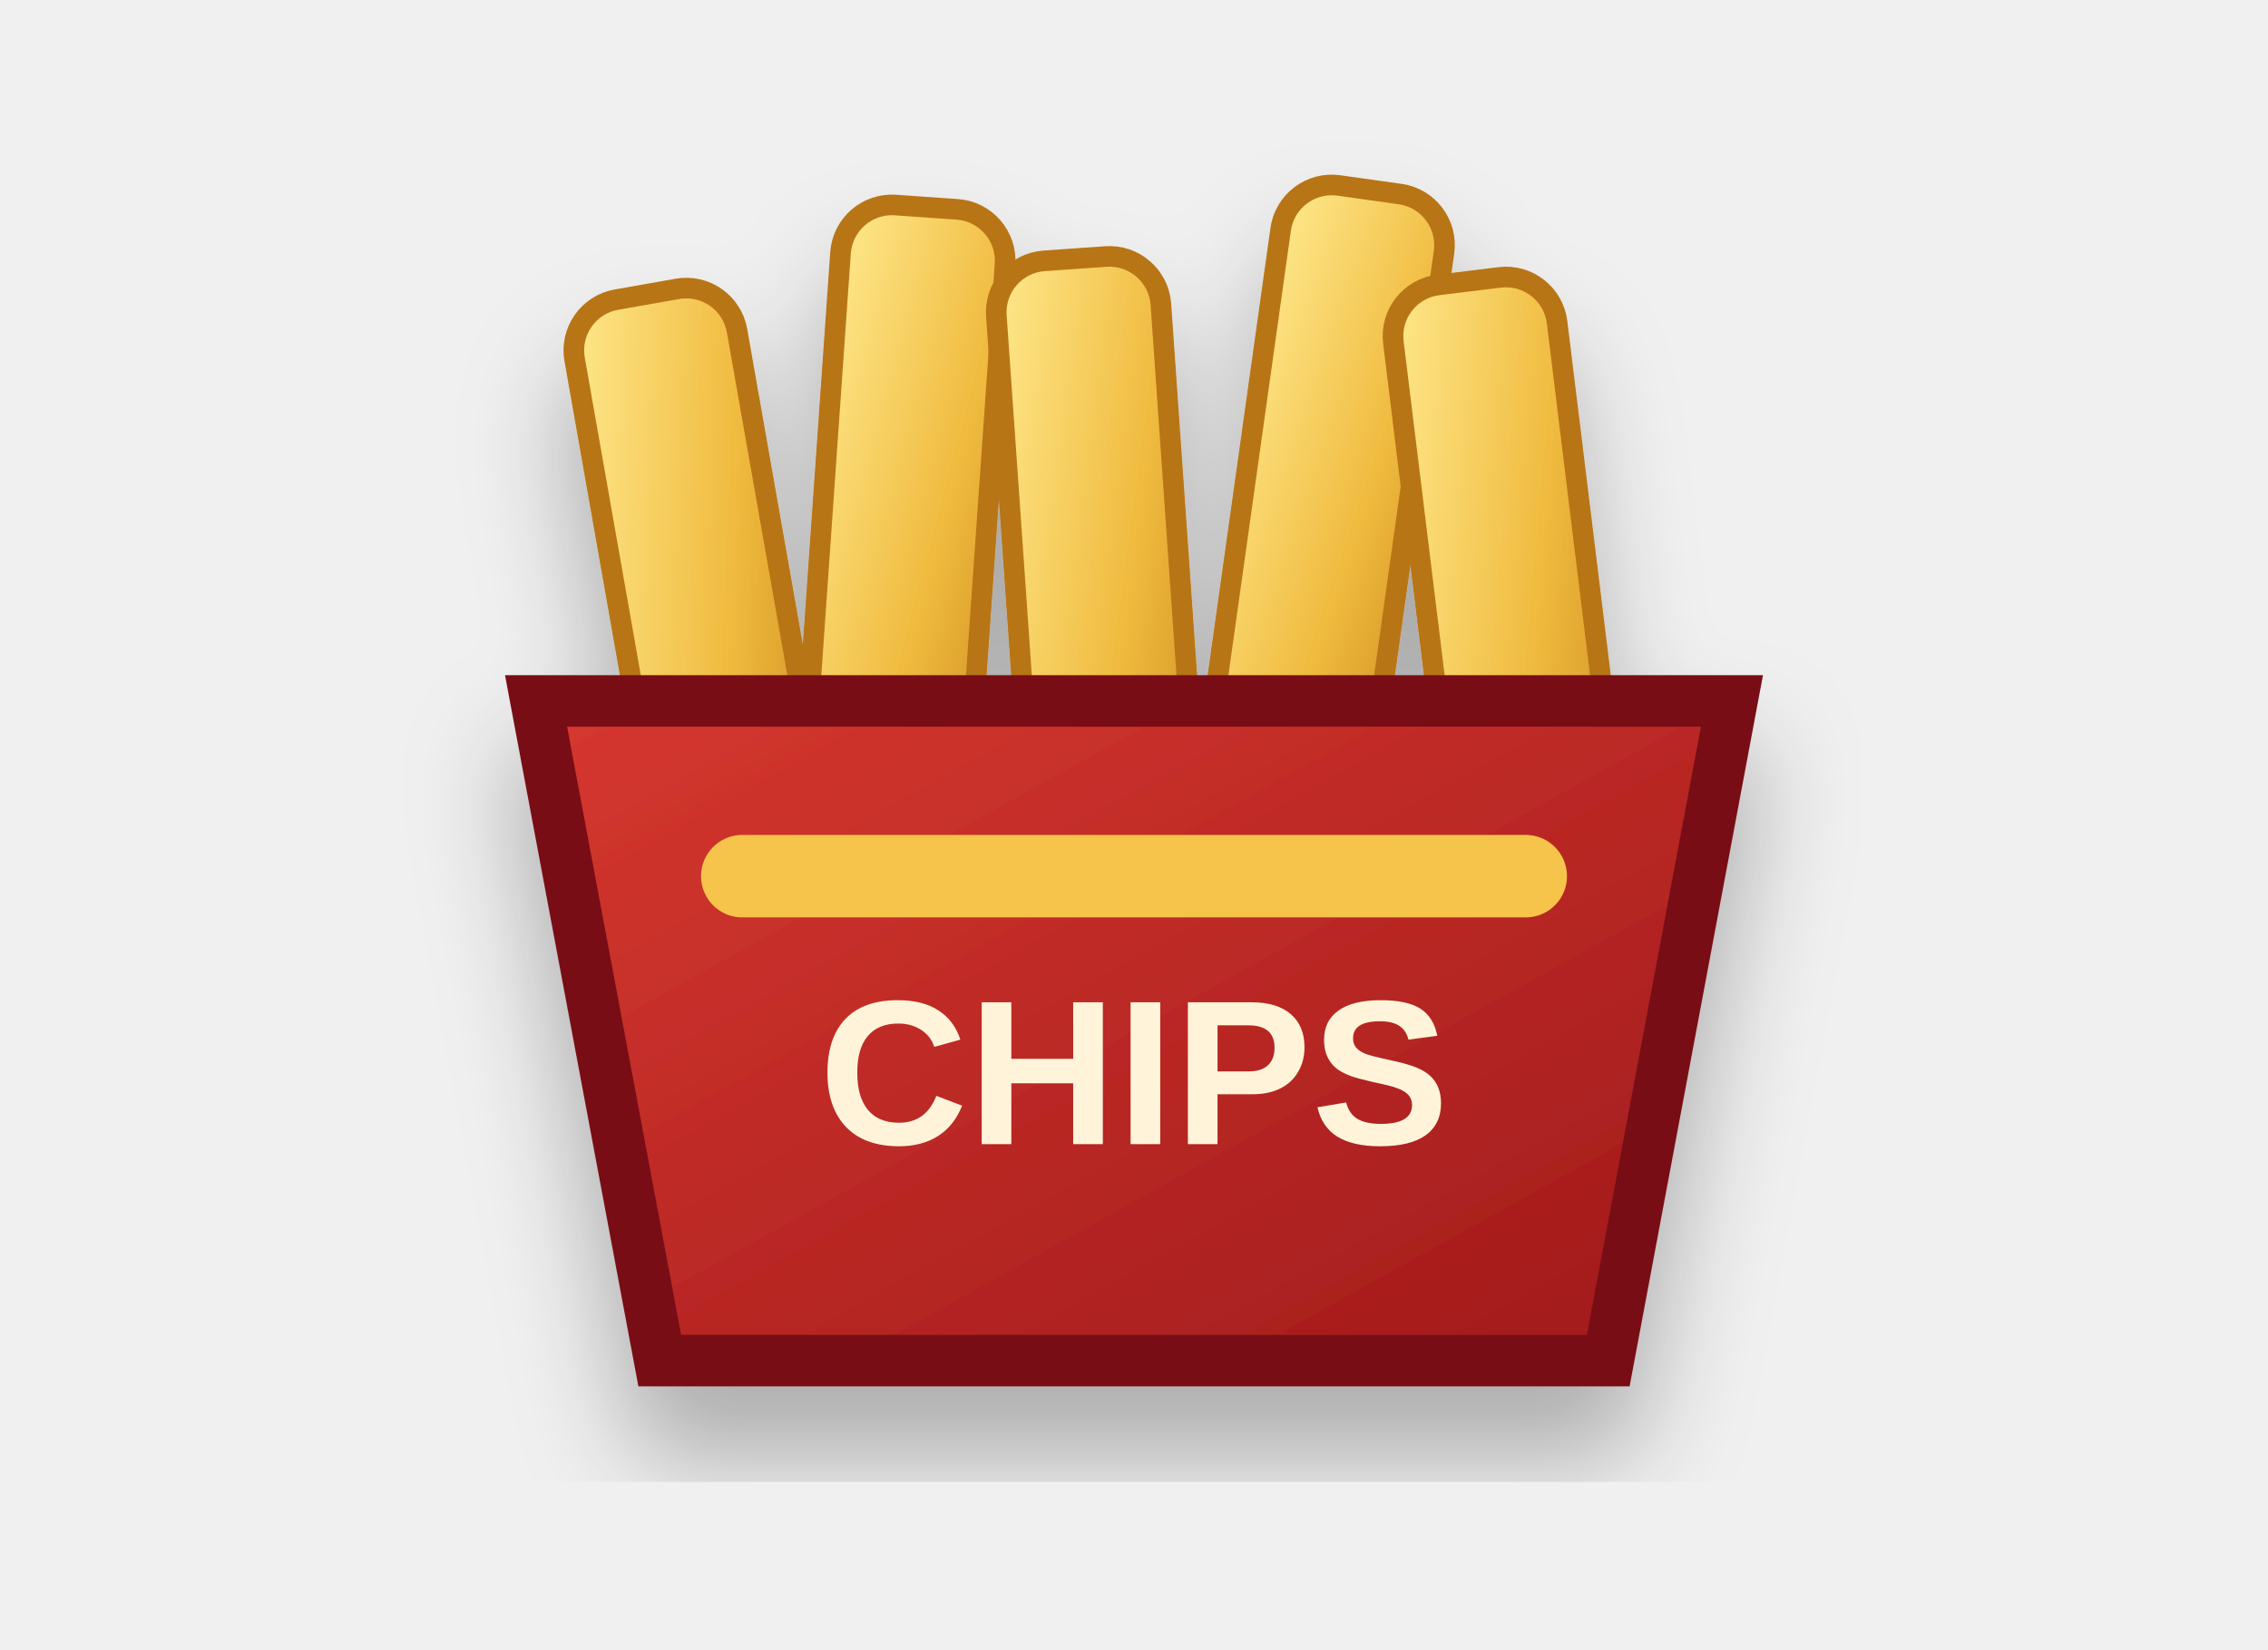
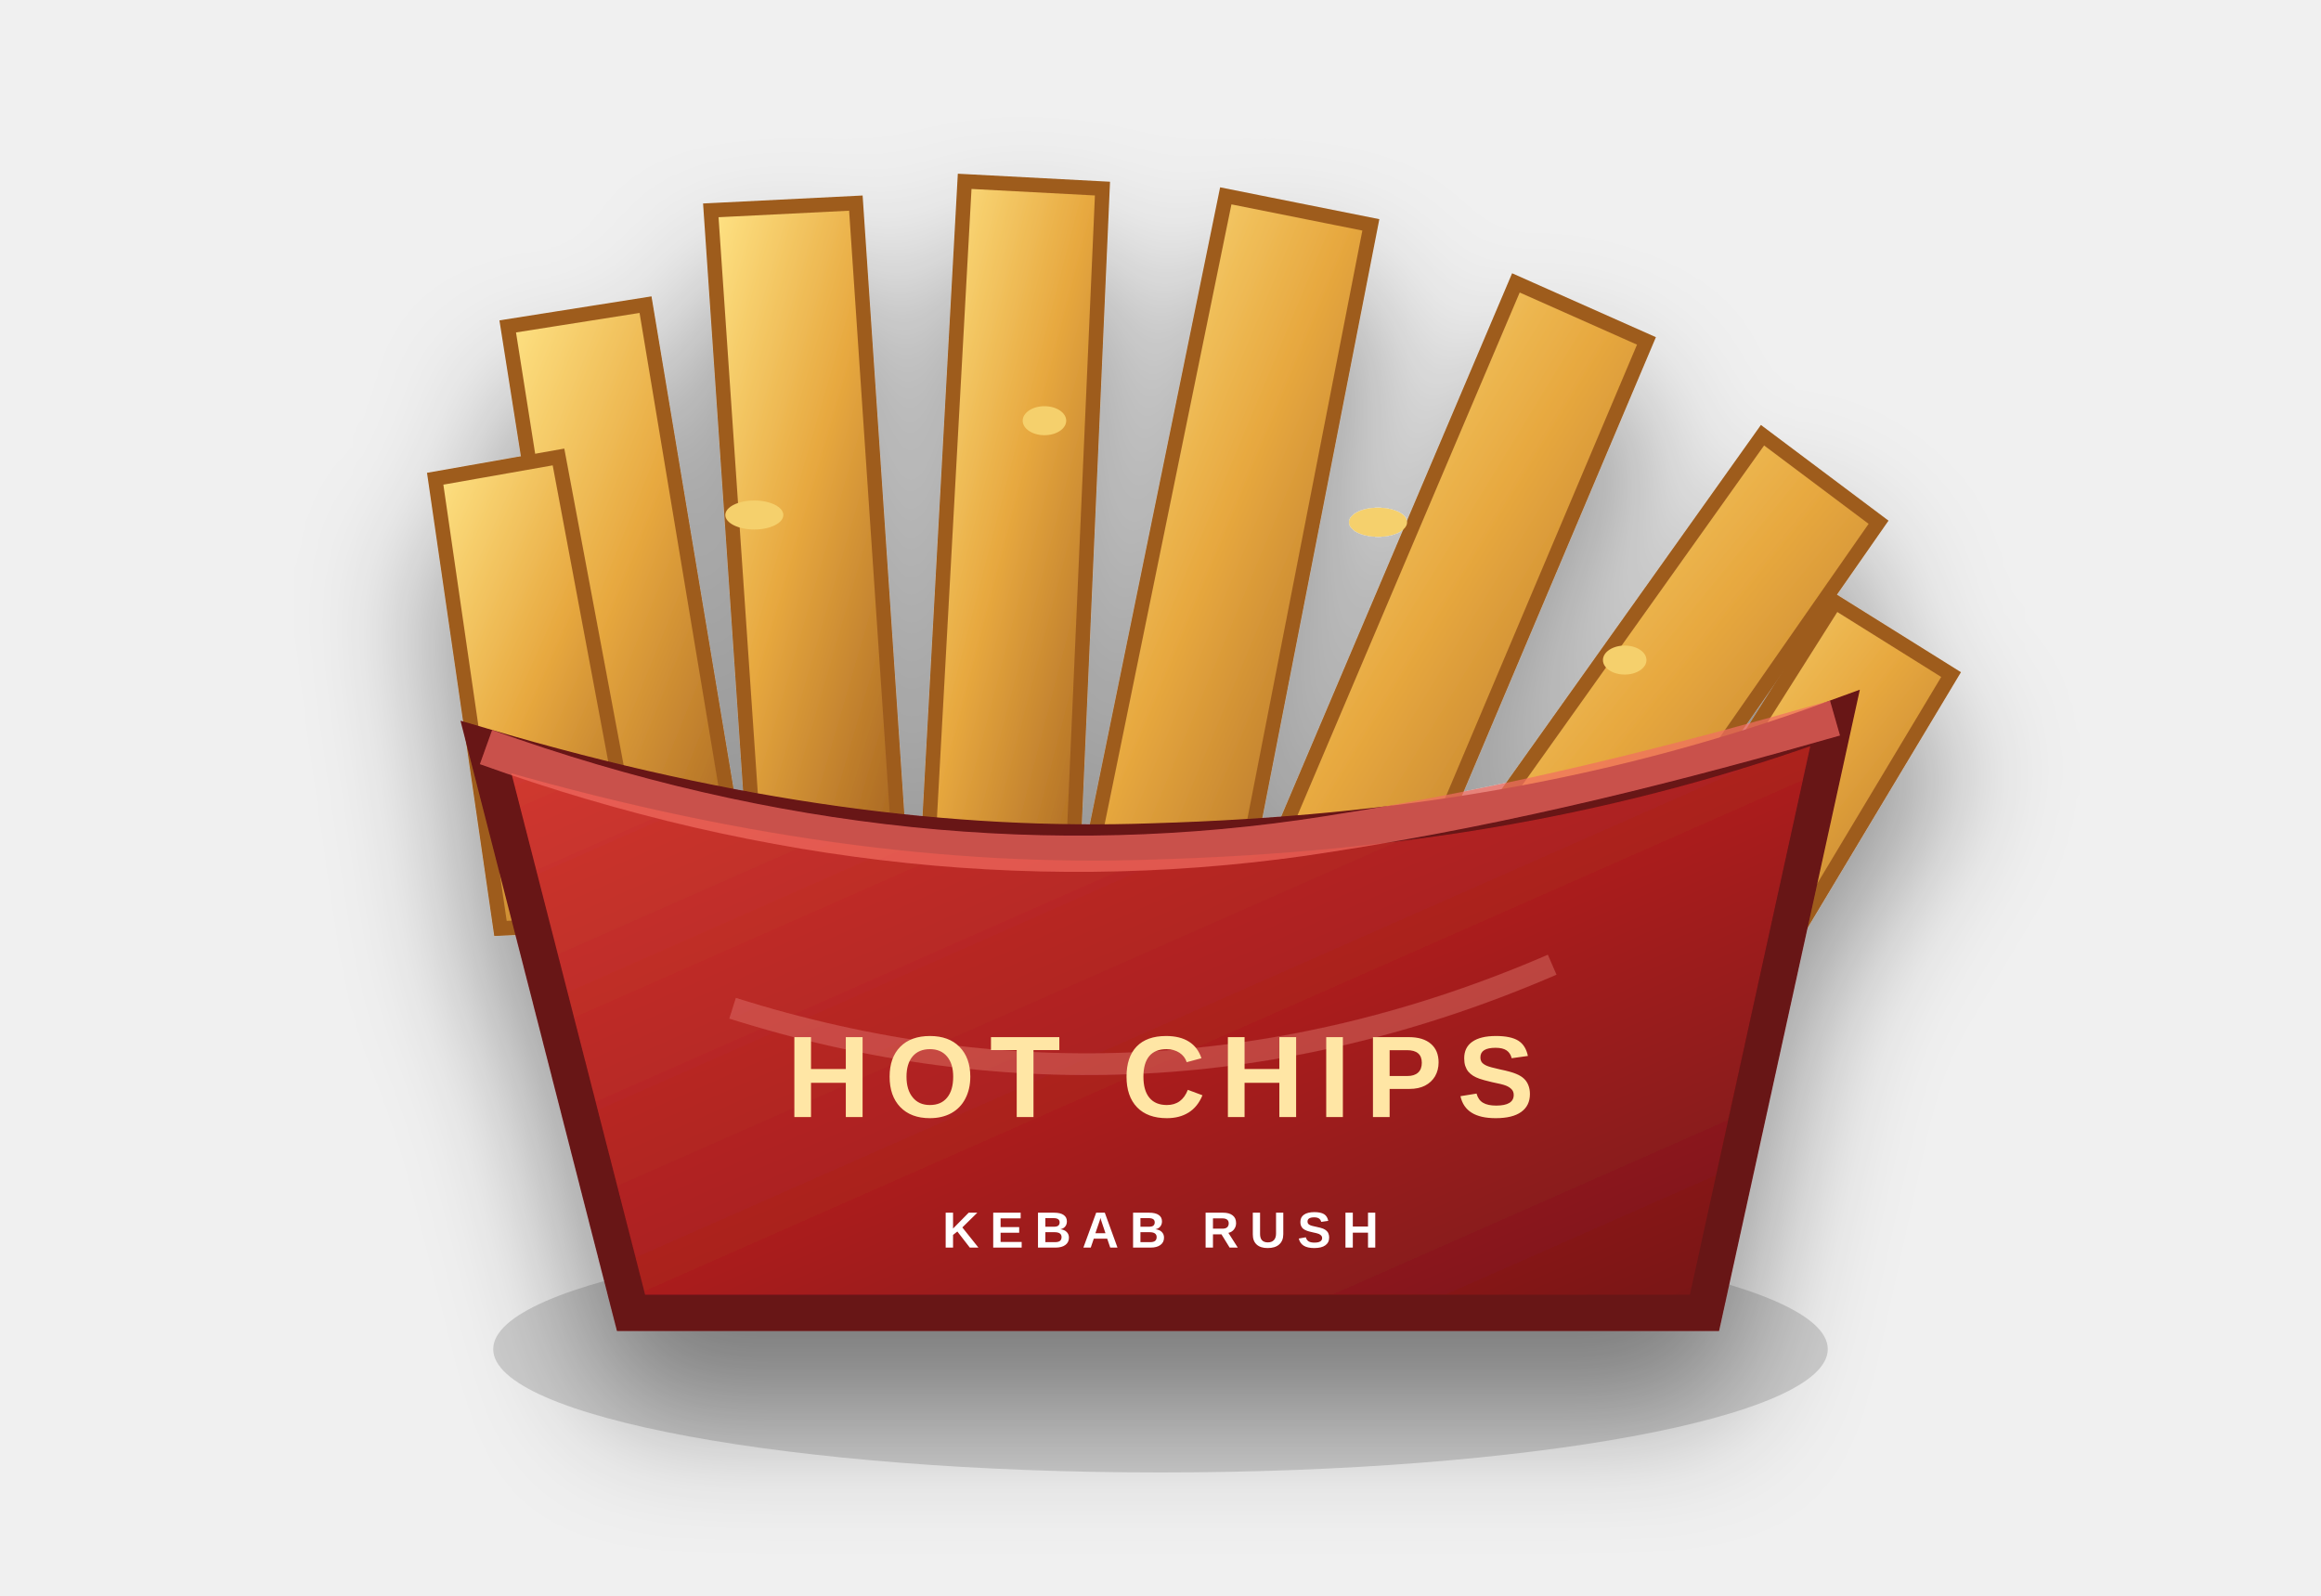
- <svg xmlns="http://www.w3.org/2000/svg" viewBox="0 0 220 160">
+ <svg xmlns="http://www.w3.org/2000/svg" viewBox="0 0 320 220">
  <defs>
+     <linearGradient id="box" x1="0" y1="0" x2="1" y2="1">
+       <stop stop-color="#d43b32" />
+       <stop offset=".55" stop-color="#a91f1e" />
+       <stop offset="1" stop-color="#711517" />
+     </linearGradient>
    <linearGradient id="chip" x1="0" y1="0" x2="1" y2="1">
-       <stop stop-color="#ffe98d" />
-       <stop offset=".55" stop-color="#f0bb3f" />
-       <stop offset="1" stop-color="#c98518" />
+       <stop stop-color="#ffe486" />
+       <stop offset=".48" stop-color="#e7a83f" />
+       <stop offset="1" stop-color="#a66420" />
    </linearGradient>
-     <linearGradient id="box" x1="0" y1="0" x2="1" y2="1">
-       <stop stop-color="#d6382f" />
-       <stop offset="1" stop-color="#9f191b" />
-     </linearGradient>
-     <filter id="s">
-       <feDropShadow dx="0" dy="7" stdDeviation="5" flood-opacity=".28" />
+     <filter id="s" x="-30%" y="-40%" width="160%" height="190%">
+       <feDropShadow dx="0" dy="11" stdDeviation="9" flood-opacity=".4" />
    </filter>
  </defs>
+   <ellipse cx="160" cy="186" rx="92" ry="17" fill="#000" opacity=".15" />
  <g filter="url(#s)">
-     <g fill="url(#chip)" stroke="#b87413" stroke-width="2">
-       <rect x="61" y="28" width="16" height="72" rx="5" transform="rotate(-10 69 64)" />
-       <rect x="79" y="20" width="16" height="82" rx="5" transform="rotate(4 87 61)" />
-       <rect x="99" y="25" width="16" height="77" rx="5" transform="rotate(-4 107 64)" />
-       <rect x="119" y="18" width="16" height="84" rx="5" transform="rotate(8 127 60)" />
-       <rect x="139" y="27" width="16" height="74" rx="5" transform="rotate(-7 147 64)" />
+     <g stroke="#9e5c1f" stroke-width="2">
+       <path d="M82 121L70 45l19-3 13 78z" fill="url(#chip)" />
+       <path d="M104 117L98 29l20-1 6 89z" fill="url(#chip)" />
+       <path d="M128 116l5-91 19 1-4 91z" fill="url(#chip)" />
+       <path d="M151 115l18-88 20 4-17 87z" fill="url(#chip)" />
+       <path d="M175 119l34-80 18 8-33 78z" fill="url(#chip)" />
+       <path d="M196 126l47-66 16 12-46 66z" fill="url(#chip)" />
+       <path d="M69 128l-9-62 17-3 12 64z" fill="url(#chip)" />
+       <path d="M222 132l31-49 16 10-30 50z" fill="url(#chip)" />
    </g>
-     <path d="M52 68h116l-12 64H64z" fill="url(#box)" stroke="#781116" stroke-width="5" />
-     <path d="M72 85h76" stroke="#f6c34c" stroke-width="8" stroke-linecap="round" />
-     <text x="110" y="111" text-anchor="middle" font-family="Arial,sans-serif" font-weight="900" font-size="20" fill="#fff4d9">CHIPS</text>
+     <path d="M67 103c34 10 64 14 92 13 34-1 64-6 94-17l-18 82H87z" fill="url(#box)" stroke="#671217" stroke-width="5" />
+     <path d="M67 103c39 14 78 18 116 12 26-4 49-10 70-16" fill="none" stroke="#f26c61" stroke-width="5" opacity=".7" />
+     <path d="M101 139c38 12 76 10 113-6" stroke="#ef8b82" stroke-width="3" opacity=".35" fill="none" />
+     <g fill="#f5d06c">
+       <ellipse cx="104" cy="71" rx="4" ry="2" />
+       <ellipse cx="144" cy="58" rx="3" ry="2" />
+       <ellipse cx="190" cy="72" rx="4" ry="2" />
+       <ellipse cx="224" cy="91" rx="3" ry="2" />
+     </g>
+     <text x="160" y="154" text-anchor="middle" fill="#ffe6a5" font-family="Arial,sans-serif" font-size="16" font-weight="900" letter-spacing="2">HOT CHIPS</text>
+     <text x="160" y="172" text-anchor="middle" fill="#fff" font-family="Arial,sans-serif" font-size="7" font-weight="700" letter-spacing="1.5">KEBAB RUSH</text>
  </g>
</svg>
